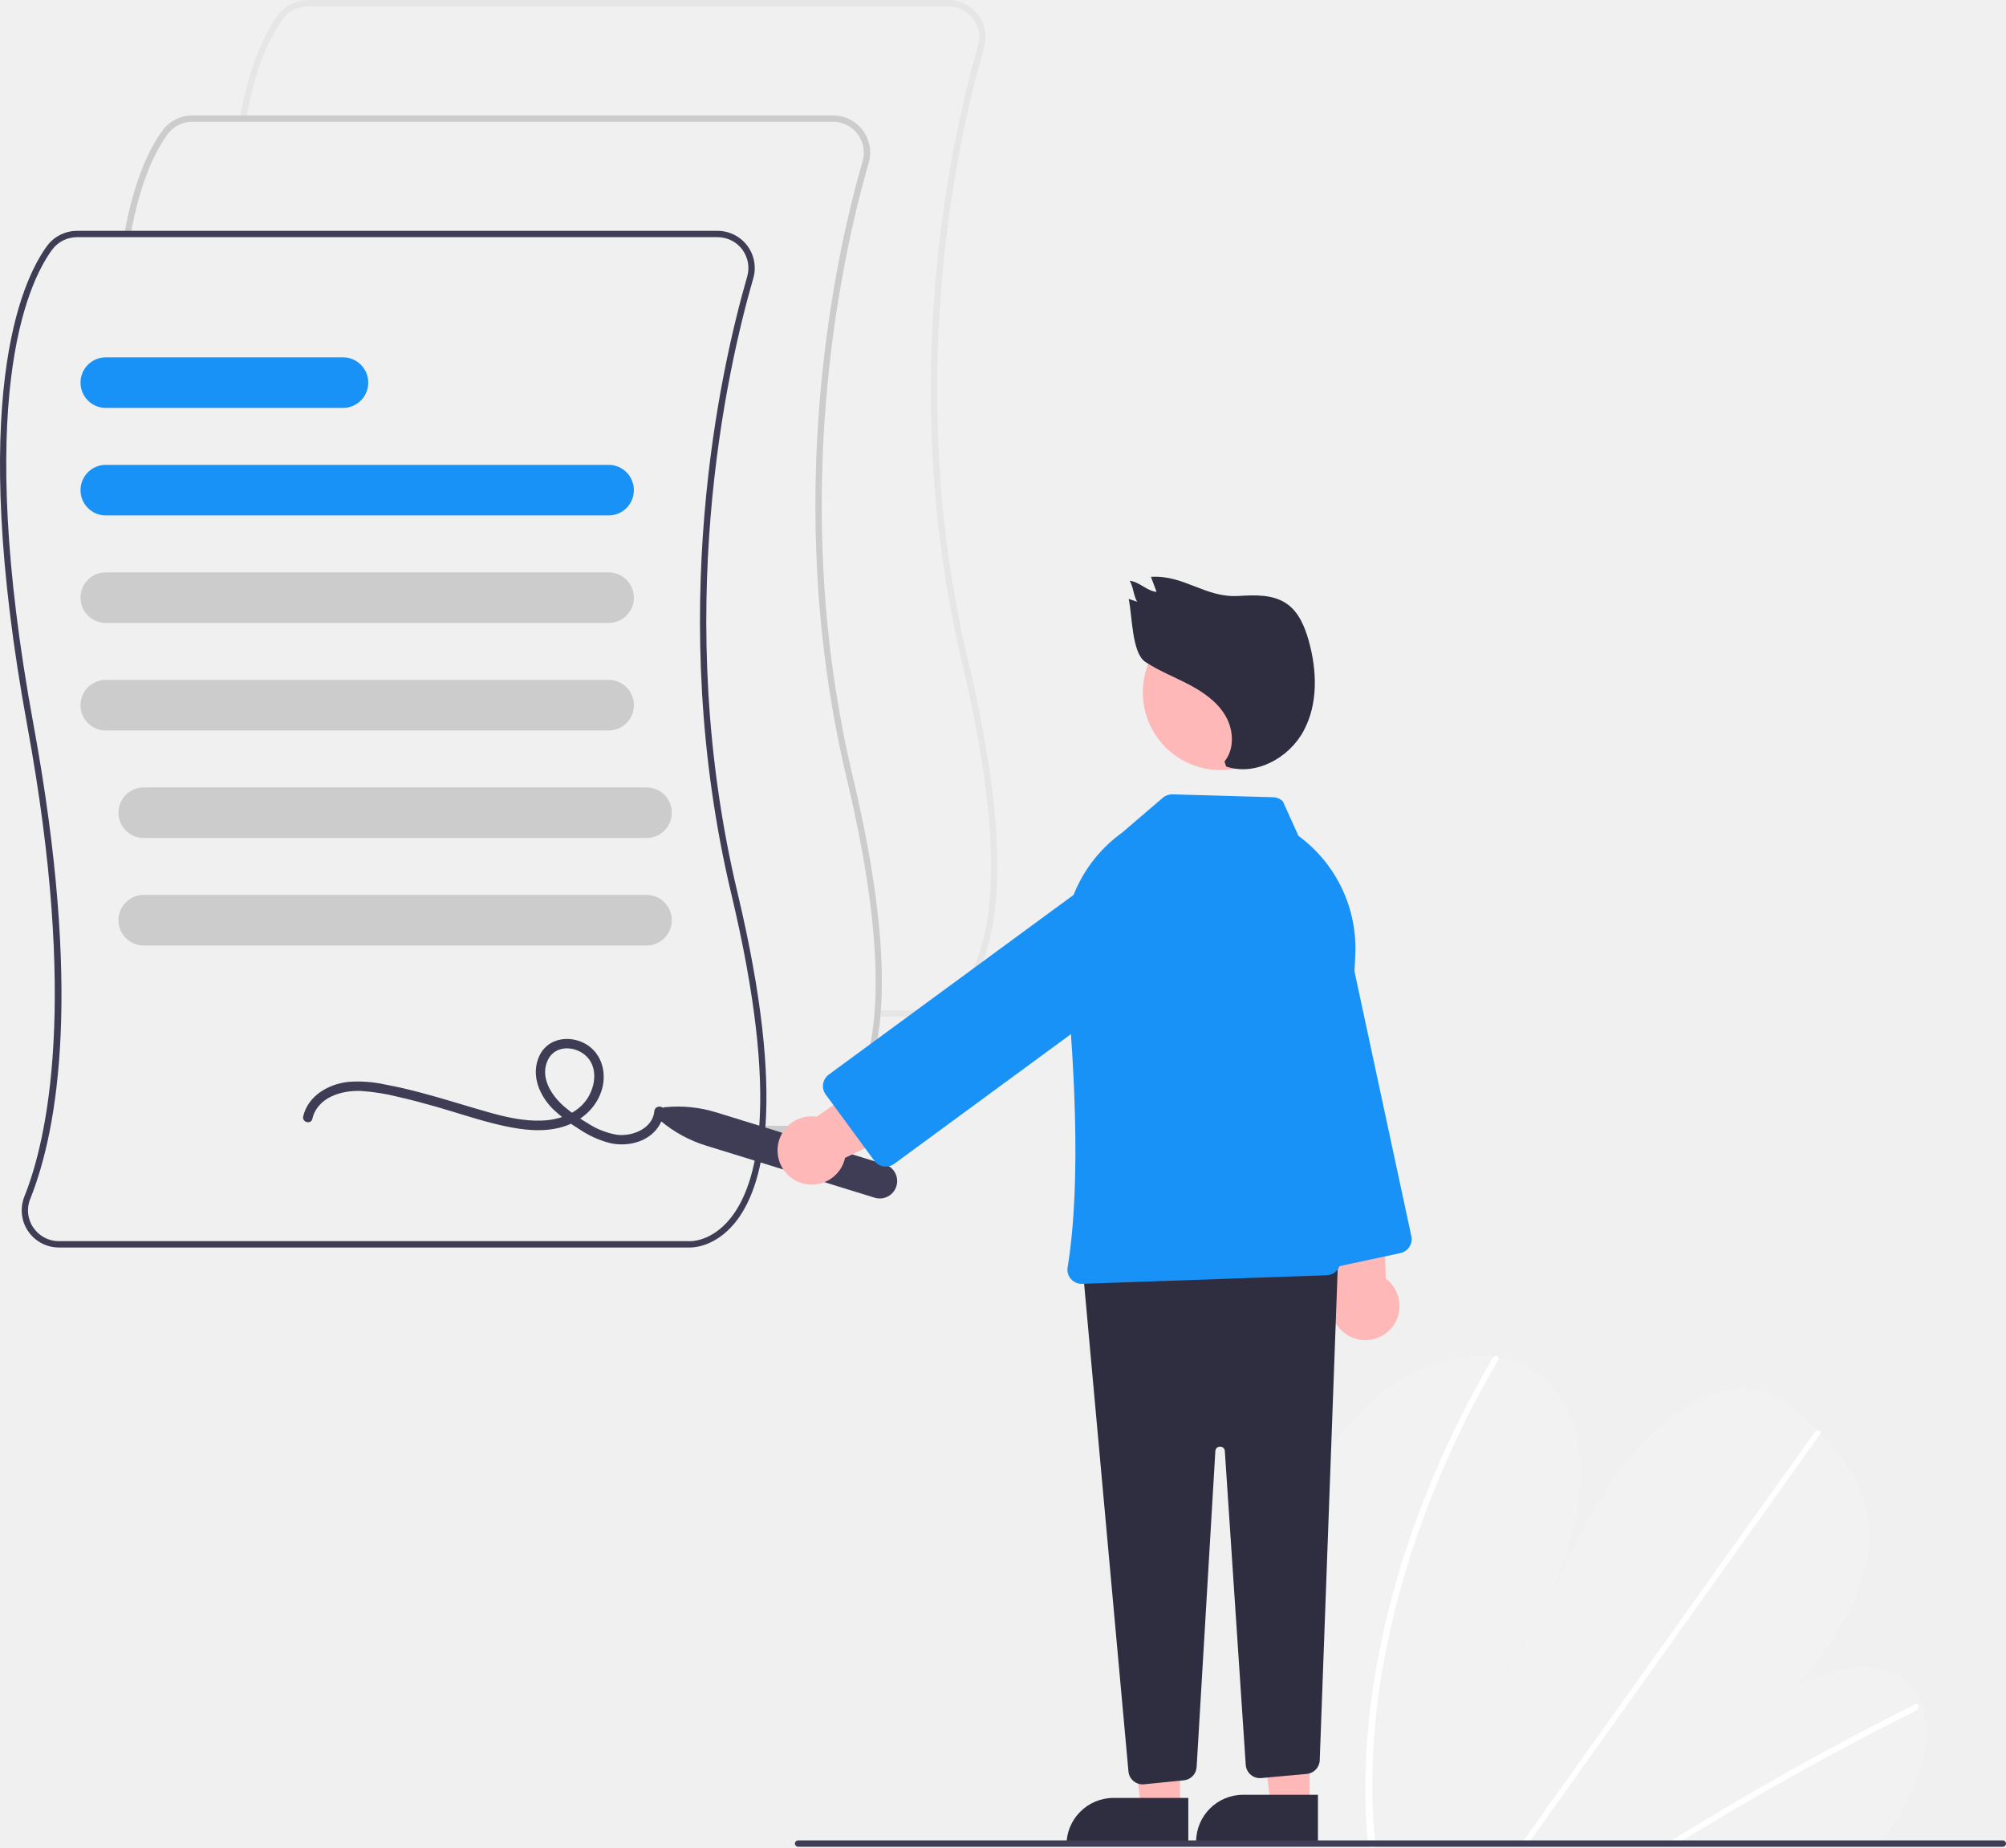
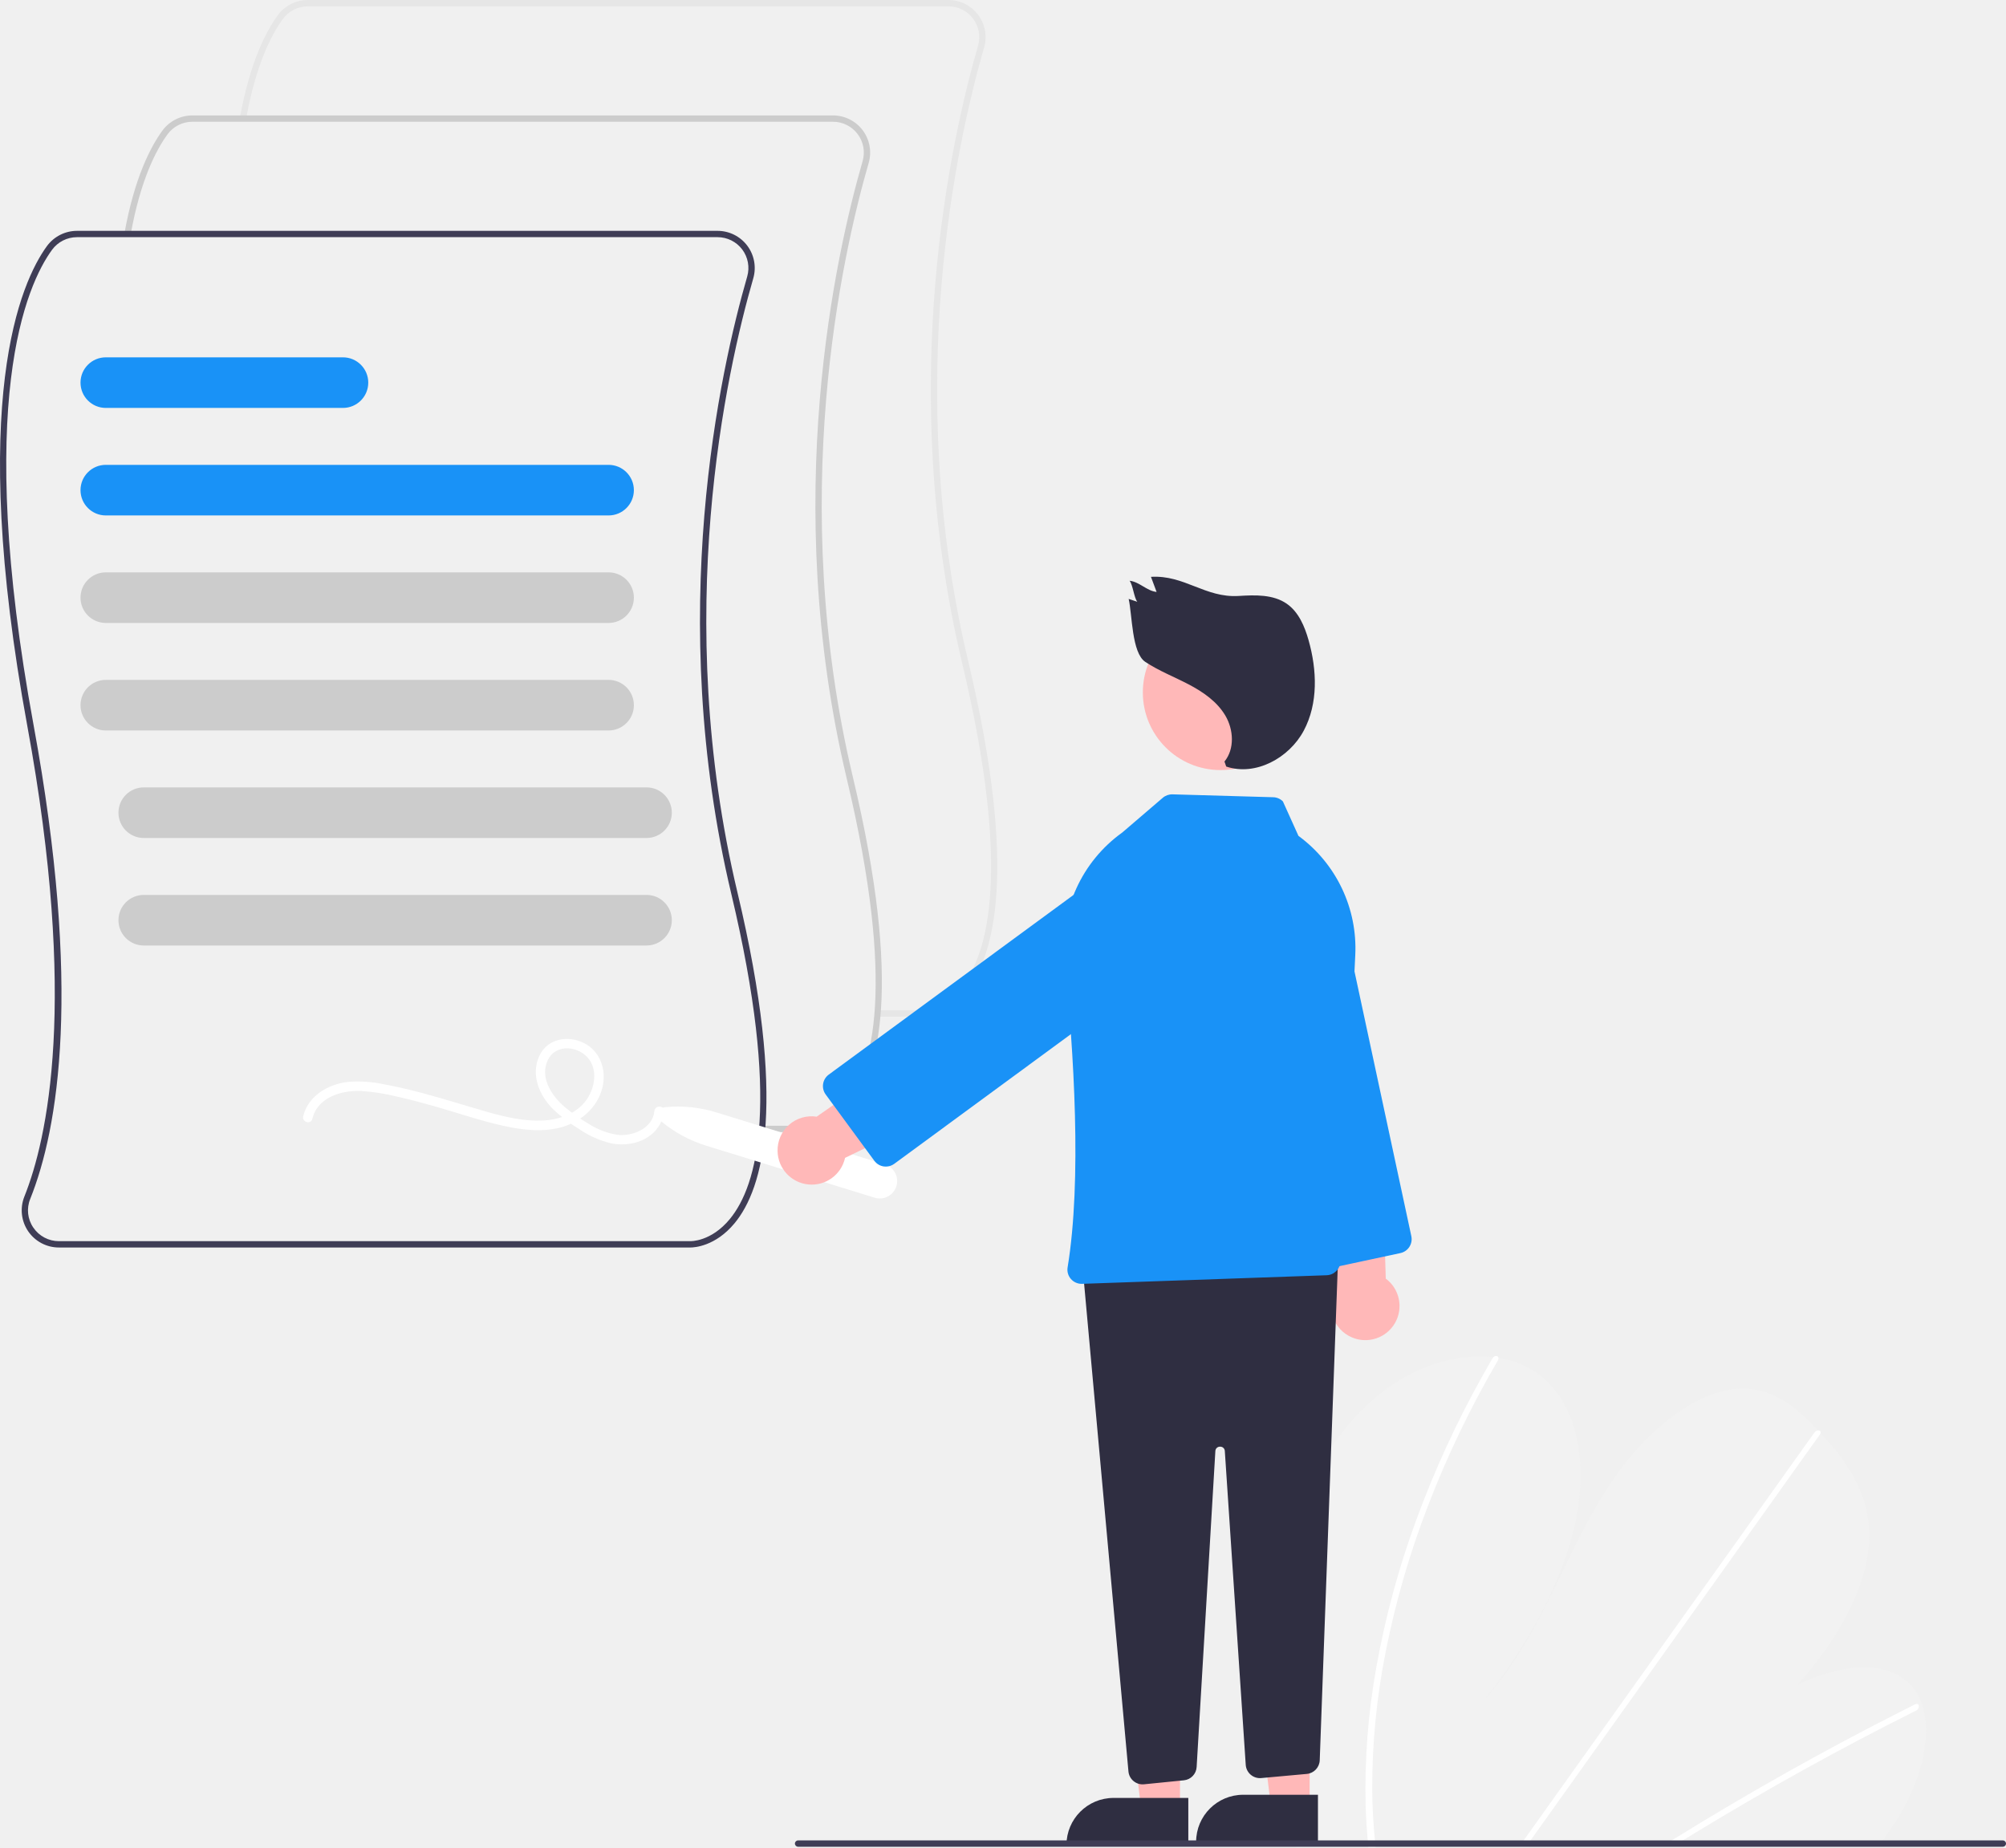
<svg xmlns="http://www.w3.org/2000/svg" data-name="Layer 1" width="634.387" height="584.35" viewBox="0 0 634.387 584.35">
  <path d="M574.1,479.328c-.113,0-.185-.003-.209-.004l-13.564.001v-2H573.94c.315.011,6.746.193,12.671-6.997,8.83-10.715,16.081-37.24.481-102.756-20.975-88.096-3.481-165.923,5.014-195.295a9.752,9.752,0,0,0-9.383-12.452H380.148a9.796,9.796,0,0,0-7.9,4.021c-3.599,4.95-8.537,14.46-11.627,31.655l-1.968-.354c3.157-17.569,8.256-27.358,11.978-32.478a11.801,11.801,0,0,1,9.517-4.845H582.723a11.753,11.753,0,0,1,11.304,15.007c-8.451,29.22-25.855,106.644-4.989,194.277,15.818,66.438,8.214,93.537-.951,104.572C582.043,478.959,575.382,479.328,574.1,479.328Z" transform="translate(-282.8063 -157.8251)" fill="#e6e6e6" />
  <path d="M537.6,515.828c-.113,0-.185-.003-.209-.004l-13.564.001v-2H537.44c.317.01,6.746.193,12.671-6.997,8.83-10.715,16.081-37.24.481-102.756-20.975-88.096-3.481-165.923,5.014-195.295a9.752,9.752,0,0,0-9.383-12.452H343.648a9.796,9.796,0,0,0-7.9,4.021c-3.599,4.95-8.537,14.46-11.627,31.655l-1.968-.354c3.157-17.569,8.256-27.358,11.978-32.478a11.801,11.801,0,0,1,9.517-4.845H546.223a11.753,11.753,0,0,1,11.304,15.007c-8.451,29.22-25.855,106.644-4.989,194.277,15.818,66.438,8.214,93.537-.951,104.572C545.543,515.459,538.882,515.828,537.6,515.828Z" transform="translate(-282.8063 -157.8251)" fill="#ccc" />
  <path d="M501.1,552.328c-.113,0-.185-.003-.209-.004l-199.453.001a11.75,11.75,0,0,1-10.928-16.102c7.237-18.081,16.981-61.459.932-148.839-18.951-103.18-1.985-140.47,6.189-151.713a11.801,11.801,0,0,1,9.518-4.845H509.723a11.753,11.753,0,0,1,11.304,15.007c-8.451,29.22-25.855,106.644-4.989,194.277,15.818,66.438,8.214,93.537-.951,104.572C509.043,551.959,502.382,552.328,501.1,552.328ZM307.148,232.825a9.796,9.796,0,0,0-7.9,4.021c-8.023,11.035-24.651,47.757-5.84,150.176,15.332,83.474,7.896,127.614-1.042,149.944a9.587,9.587,0,0,0,.977,9.064,9.763,9.763,0,0,0,8.095,4.294H500.94c.315.015,6.746.193,12.671-6.997,8.83-10.715,16.081-37.24.481-102.756-20.975-88.096-3.481-165.923,5.014-195.295a9.752,9.752,0,0,0-9.383-12.452Z" transform="translate(-282.8063 -157.8251)" fill="#3f3d56" />
  <path d="M475.267,320.825h-159a8,8,0,1,1,0-16h159a8,8,0,0,1,0,16Z" transform="translate(-282.8063 -157.8251)" fill="#1992f7" />
  <path d="M475.267,354.825h-159a8,8,0,1,1,0-16h159a8,8,0,0,1,0,16Z" transform="translate(-282.8063 -157.8251)" fill="#ccc" />
  <path d="M475.267,388.825h-159a8,8,0,1,1,0-16h159a8,8,0,0,1,0,16Z" transform="translate(-282.8063 -157.8251)" fill="#ccc" />
  <path d="M487.267,422.825h-159a8,8,0,1,1,0-16h159a8,8,0,0,1,0,16Z" transform="translate(-282.8063 -157.8251)" fill="#ccc" />
  <path d="M487.267,456.825h-159a8,8,0,1,1,0-16h159a8,8,0,0,1,0,16Z" transform="translate(-282.8063 -157.8251)" fill="#ccc" />
  <path d="M391.267,286.825h-75a8,8,0,1,1,0-16h75a8,8,0,0,1,0,16Z" transform="translate(-282.8063 -157.8251)" fill="#1992f7" />
-   <path d="M381.583,511.647c1.614-6.835,9.198-9.075,15.398-8.825a65.728,65.728,0,0,1,11.611,1.837c3.984.891,7.929,1.947,11.855,3.066,7.198,2.053,14.323,4.536,21.64,6.141,6.091,1.336,12.711,2.12,18.786.275,5.839-1.773,10.793-6.126,12.382-12.145,1.497-5.672-.558-11.873-6.054-14.465-5.012-2.364-11.342-1.162-13.827,4.184-2.801,6.027-.002,12.599,4.432,16.96a49.668,49.668,0,0,0,8.238,6.257,30.676,30.676,0,0,0,9.864,4.418c5.785,1.236,12.676-.585,15.66-6.112a10.329,10.329,0,0,0,1.172-4.037c.177-1.922-2.825-1.91-3,0-.506,5.503-6.951,8.081-11.77,7.477a23.924,23.924,0,0,1-9.125-3.542,53.472,53.472,0,0,1-7.558-5.333c-4.088-3.538-7.92-9.359-5.174-14.879,2.236-4.495,8.063-4.45,11.608-1.551,4.293,3.511,3.527,9.883.696,14.052-3.135,4.616-8.817,6.551-14.174,6.76-5.821.227-11.593-1.109-17.157-2.689-6.913-1.963-13.756-4.16-20.702-6.008-3.943-1.049-7.917-1.996-11.931-2.733a39.377,39.377,0,0,0-11.57-.801c-6.26.723-12.65,4.367-14.191,10.894-.443,1.877,2.449,2.679,2.893.798Z" transform="translate(-282.8063 -157.8251)" fill="#3f3d56" />
+   <path d="M381.583,511.647c1.614-6.835,9.198-9.075,15.398-8.825a65.728,65.728,0,0,1,11.611,1.837c3.984.891,7.929,1.947,11.855,3.066,7.198,2.053,14.323,4.536,21.64,6.141,6.091,1.336,12.711,2.12,18.786.275,5.839-1.773,10.793-6.126,12.382-12.145,1.497-5.672-.558-11.873-6.054-14.465-5.012-2.364-11.342-1.162-13.827,4.184-2.801,6.027-.002,12.599,4.432,16.96a49.668,49.668,0,0,0,8.238,6.257,30.676,30.676,0,0,0,9.864,4.418c5.785,1.236,12.676-.585,15.66-6.112a10.329,10.329,0,0,0,1.172-4.037c.177-1.922-2.825-1.91-3,0-.506,5.503-6.951,8.081-11.77,7.477a23.924,23.924,0,0,1-9.125-3.542,53.472,53.472,0,0,1-7.558-5.333c-4.088-3.538-7.92-9.359-5.174-14.879,2.236-4.495,8.063-4.45,11.608-1.551,4.293,3.511,3.527,9.883.696,14.052-3.135,4.616-8.817,6.551-14.174,6.76-5.821.227-11.593-1.109-17.157-2.689-6.913-1.963-13.756-4.16-20.702-6.008-3.943-1.049-7.917-1.996-11.931-2.733a39.377,39.377,0,0,0-11.57-.801c-6.26.723-12.65,4.367-14.191,10.894-.443,1.877,2.449,2.679,2.893.798Z" transform="translate(-282.8063 -157.8251)" fill="#fff" />
  <path d="M688.083,681.265a458.031,458.031,0,0,0,4.318,58.855c.095.685.198,1.37.293,2.055l184.402-1.03c.541-.68,1.074-1.369,1.591-2.065,1.722-2.306,3.335-4.677,4.816-7.13,7.12-11.817,10.379-25.653,7.113-35.199l-.059-.148a16.75,16.75,0,0,0-3.269-5.681c-7.447-8.383-22.504-6.985-36.168-.219C863.375,677.288,873.134,660.36,873.876,645.25c.727-14.738-6.98-25.267-15.338-34.214-.274-.296-.548-.583-.823-.871-.133-.148-.274-.288-.407-.435-6.522-6.819-14.125-13.54-25.129-12.727-12.069.893-25.451,11.003-34.833,22.783-9.383,11.772-15.617,25.145-21.937,38.197-6.328,13.043-13.174,26.42-23.328,37.569,13.753-17.396,24.842-37.189,28.938-56.439s.491-37.738-11.766-46.804a28.669,28.669,0,0,0-12.558-5.067c-.529-.088-1.066-.159-1.612-.222-11.347-1.291-24.895,2.633-36.422,12.014C705.966,609.361,697.165,624.673,692.787,639.209,688.408,653.744,687.941,667.738,688.083,681.265Z" transform="translate(-282.8063 -157.8251)" fill="#f2f2f2" />
  <path d="M808.729,741.527l3.526-.02q1.679-1.05,3.375-2.075c.7-.442,1.407-.867,2.116-1.3q17.544-10.715,35.308-20.556,17.748-9.849,35.674-18.79a1.478,1.478,0,0,0,.85-1.69.426.426,0,0,0-.059-.124c-.167-.313-.539-.443-1.083-.176-1.466.735-2.94,1.47-4.406,2.222q-17.975,9.094-35.796,19.097-17.808,9.998-35.414,20.879c-.247.15-.494.308-.741.458C810.96,740.143,809.849,740.835,808.729,741.527Z" transform="translate(-282.8063 -157.8251)" fill="#fff" />
  <path d="M763.264,741.781l2.18-.012c.492-.688.975-1.376,1.467-2.065q17.332-24.304,34.656-48.608,28.371-39.79,56.724-79.579a1.404,1.404,0,0,0,.245-.48c.162-.587-.27-.932-.823-.871a1.656,1.656,0,0,0-1.152.733q-15.906,22.314-31.804,44.611-28.223,39.591-56.438,79.173c-1.196,1.675-2.393,3.358-3.589,5.033C764.24,740.404,763.748,741.092,763.264,741.781Z" transform="translate(-282.8063 -157.8251)" fill="#fff" />
  <path d="M714.688,729.118c.111,3.675.354,7.291.672,10.873q.092,1.028.185,2.055l2.288-.013c-.07-.685-.14-1.37-.201-2.055-.483-5.176-.826-10.41-.873-15.786a220.23,220.23,0,0,1,4.336-44.392,276.397,276.397,0,0,1,13.428-46.119,316.724,316.724,0,0,1,21.97-45.63,1.219,1.219,0,0,0,.202-.81c-.094-.652-.963-.845-1.612-.222a1.894,1.894,0,0,0-.328.415q-1.583,2.722-3.108,5.46a316.505,316.505,0,0,0-21.028,45.79A275.09,275.09,0,0,0,718.1,684.872,217.271,217.271,0,0,0,714.688,729.118Z" transform="translate(-282.8063 -157.8251)" fill="#fff" />
-   <path d="M491.811,512.358a2.5,2.5,0,0,1,1.362-4.41,41.289,41.289,0,0,1,16.193,1.66l53.315,16.466a5.5,5.5,0,0,1-3.246,10.51l-53.315-16.466A41.292,41.292,0,0,1,491.811,512.358Z" transform="translate(-282.8063 -157.8251)" fill="#3f3d56" />
+   <path d="M491.811,512.358a2.5,2.5,0,0,1,1.362-4.41,41.289,41.289,0,0,1,16.193,1.66l53.315,16.466a5.5,5.5,0,0,1-3.246,10.51l-53.315-16.466A41.292,41.292,0,0,1,491.811,512.358Z" transform="translate(-282.8063 -157.8251)" fill="#FFF" />
  <path d="M710.358,580.757a10.743,10.743,0,0,1-4.868-15.737l-9.139-47.792,23.291-1.816,1.406,46.747A10.801,10.801,0,0,1,710.358,580.757Z" transform="translate(-282.8063 -157.8251)" fill="#ffb8b8" />
  <path d="M694.914,556.092l-23.723-110.482a17.5,17.5,0,1,1,34.22-7.347l23.723,110.481a4.506,4.506,0,0,1-3.455,5.345l-25.421,5.458a4.498,4.498,0,0,1-5.344-3.455Z" transform="translate(-282.8063 -157.8251)" fill="#1992f7" />
  <polygon points="373.17 572.064 360.911 572.064 355.078 524.776 373.173 524.777 373.17 572.064" fill="#ffb8b8" />
  <path d="M352.154,568.561H375.797a0,0,0,0,1,0,0v14.887a0,0,0,0,1,0,0H337.267a0,0,0,0,1,0,0v0A14.887,14.887,0,0,1,352.154,568.561Z" fill="#2f2e41" />
  <polygon points="414.17 571.064 401.911 571.064 396.078 523.776 414.173 523.777 414.17 571.064" fill="#ffb8b8" />
  <path d="M393.154,567.561H416.797a0,0,0,0,1,0,0v14.887a0,0,0,0,1,0,0H378.267a0,0,0,0,1,0,0v0A14.887,14.887,0,0,1,393.154,567.561Z" fill="#2f2e41" />
  <path d="M641.288,721.068a4.469,4.469,0,0,1-1.616-3.062L625.419,561.227a4.501,4.501,0,0,1,4.313-4.904l71.48-2.681a4.502,4.502,0,0,1,4.666,4.662l-5.714,156.177a4.508,4.508,0,0,1-4.09,4.316l-14.413,1.311a4.5,4.5,0,0,1-4.897-4.183l-6.614-99.217a1.436,1.436,0,0,0-1.496-1.399h-.006a1.437,1.437,0,0,0-1.492,1.411l-5.919,99.886a4.479,4.479,0,0,1-4.044,4.211l-12.591,1.26a4.47,4.47,0,0,1-3.313-1.008Z" transform="translate(-282.8063 -157.8251)" fill="#2f2e41" />
  <circle cx="385.977" cy="218.962" r="24.561" fill="#ffb8b8" />
  <path d="M621.485,562.288a4.462,4.462,0,0,1-1.053-3.679c4.534-27.562,1.979-68.074-.964-97.207a44.201,44.201,0,0,1,18.241-40.302l12.827-10.994a4.57,4.57,0,0,1,3.057-1.082l31.866.91a4.483,4.483,0,0,1,3.053,1.317l4.924,10.904.051.037a44.07,44.07,0,0,1,17.915,37.69l-4.69,96.937a4.524,4.524,0,0,1-4.347,4.28l-77.347,2.718c-.05.001-.1.002-.149.002A4.489,4.489,0,0,1,621.485,562.288Z" transform="translate(-282.8063 -157.8251)" fill="#1992f7" />
  <path d="M528.709,521.837a10.743,10.743,0,0,1,12.366-10.883l39.865-27.898,11.19,20.508-42.077,20.416a10.801,10.801,0,0,1-21.344-2.143Z" transform="translate(-282.8063 -157.8251)" fill="#ffb8b8" />
  <path d="M562.258,526.687a4.473,4.473,0,0,1-2.945-1.785l-15.385-20.96a4.506,4.506,0,0,1,.965-6.291l91.095-66.863a17.5,17.5,0,0,1,20.71,28.216L565.603,525.866a4.469,4.469,0,0,1-2.653.873A4.602,4.602,0,0,1,562.258,526.687Z" transform="translate(-282.8063 -157.8251)" fill="#1992f7" />
  <path d="M670.04,398.652c3.257-3.994,2.901-10.077.286-14.518s-7.052-7.5-11.618-9.889-9.417-4.268-13.714-7.113-4.11-14.887-5.254-19.912l2.729.909c-1.049-1.342-1.385-5.307-2.434-6.649,3.084.305,5.455,3.232,8.538,3.537l-1.779-4.776c10.574-.652,17.149,6.696,27.723,6.044,5.239-.323,10.929-.527,15.236,2.473,3.743,2.607,5.637,7.12,6.881,11.509,2.669,9.423,3.084,19.979-1.526,28.62s-15.237,14.464-24.52,11.344Z" transform="translate(-282.8063 -157.8251)" fill="#2f2e41" />
  <path d="M535.194,741.825h381a1,1,0,0,0,0-2h-381a1,1,0,0,0,0,2Z" transform="translate(-282.8063 -157.8251)" fill="#3f3d56" />
</svg>
